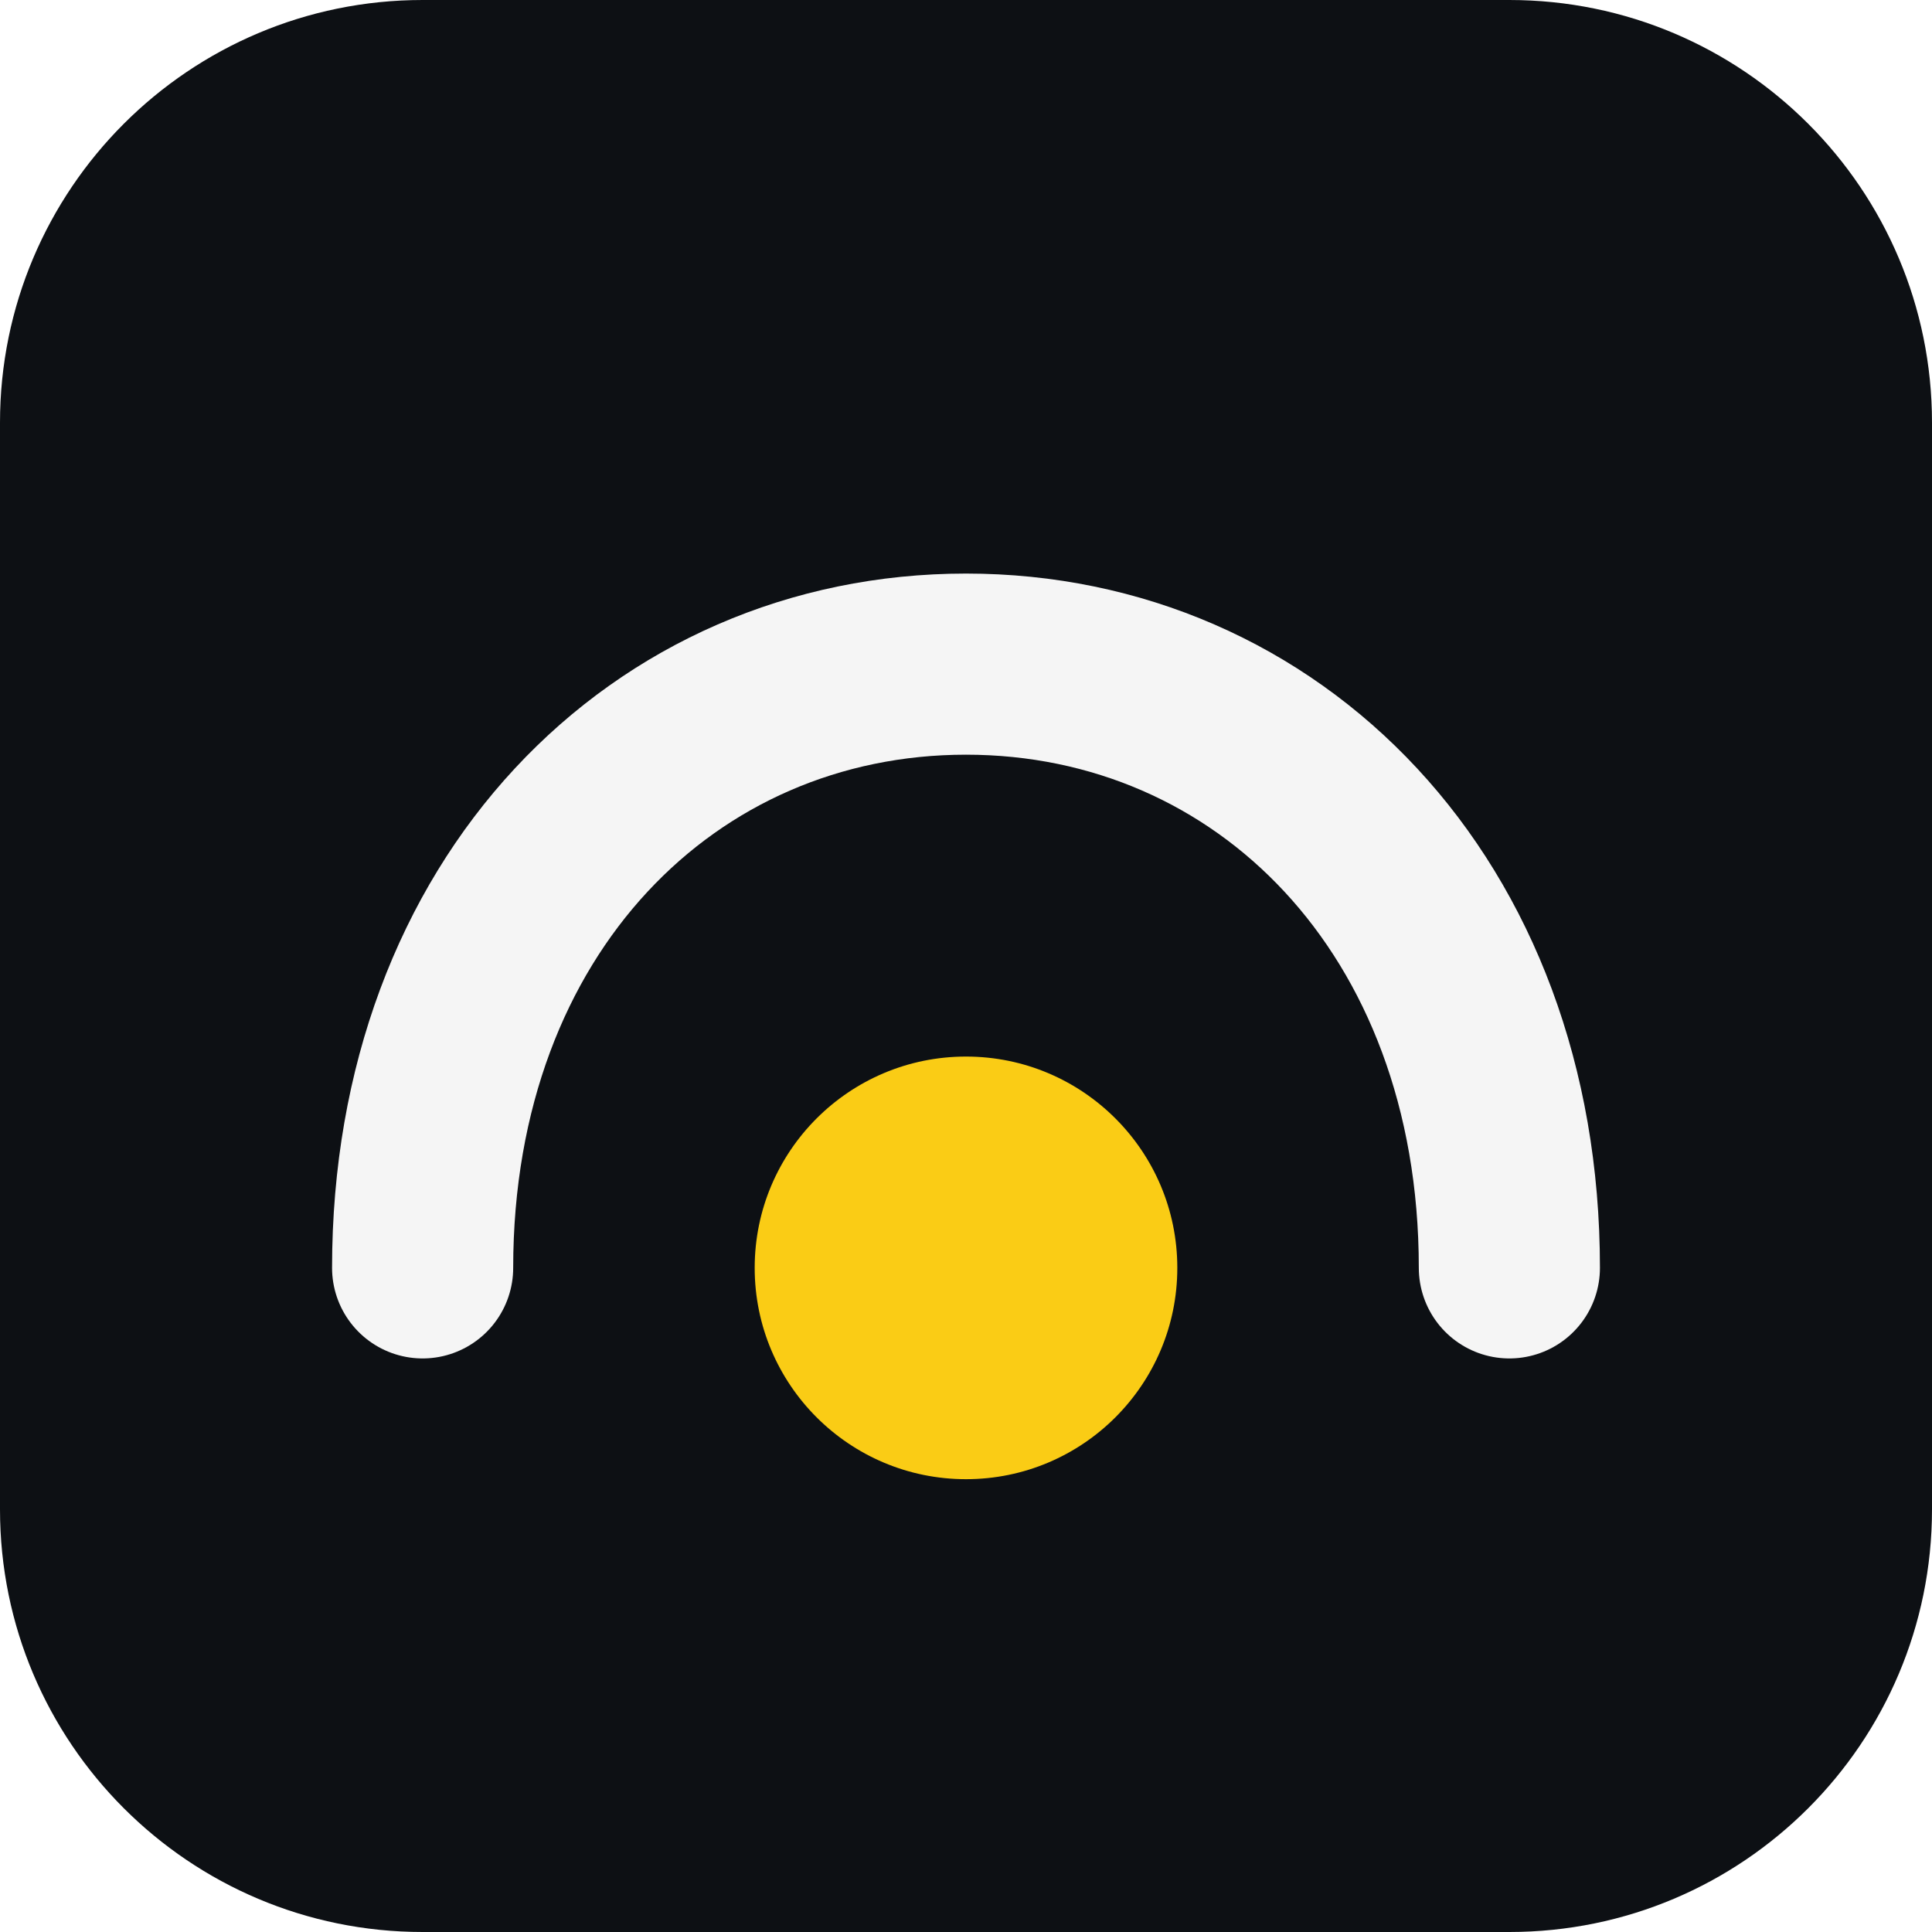
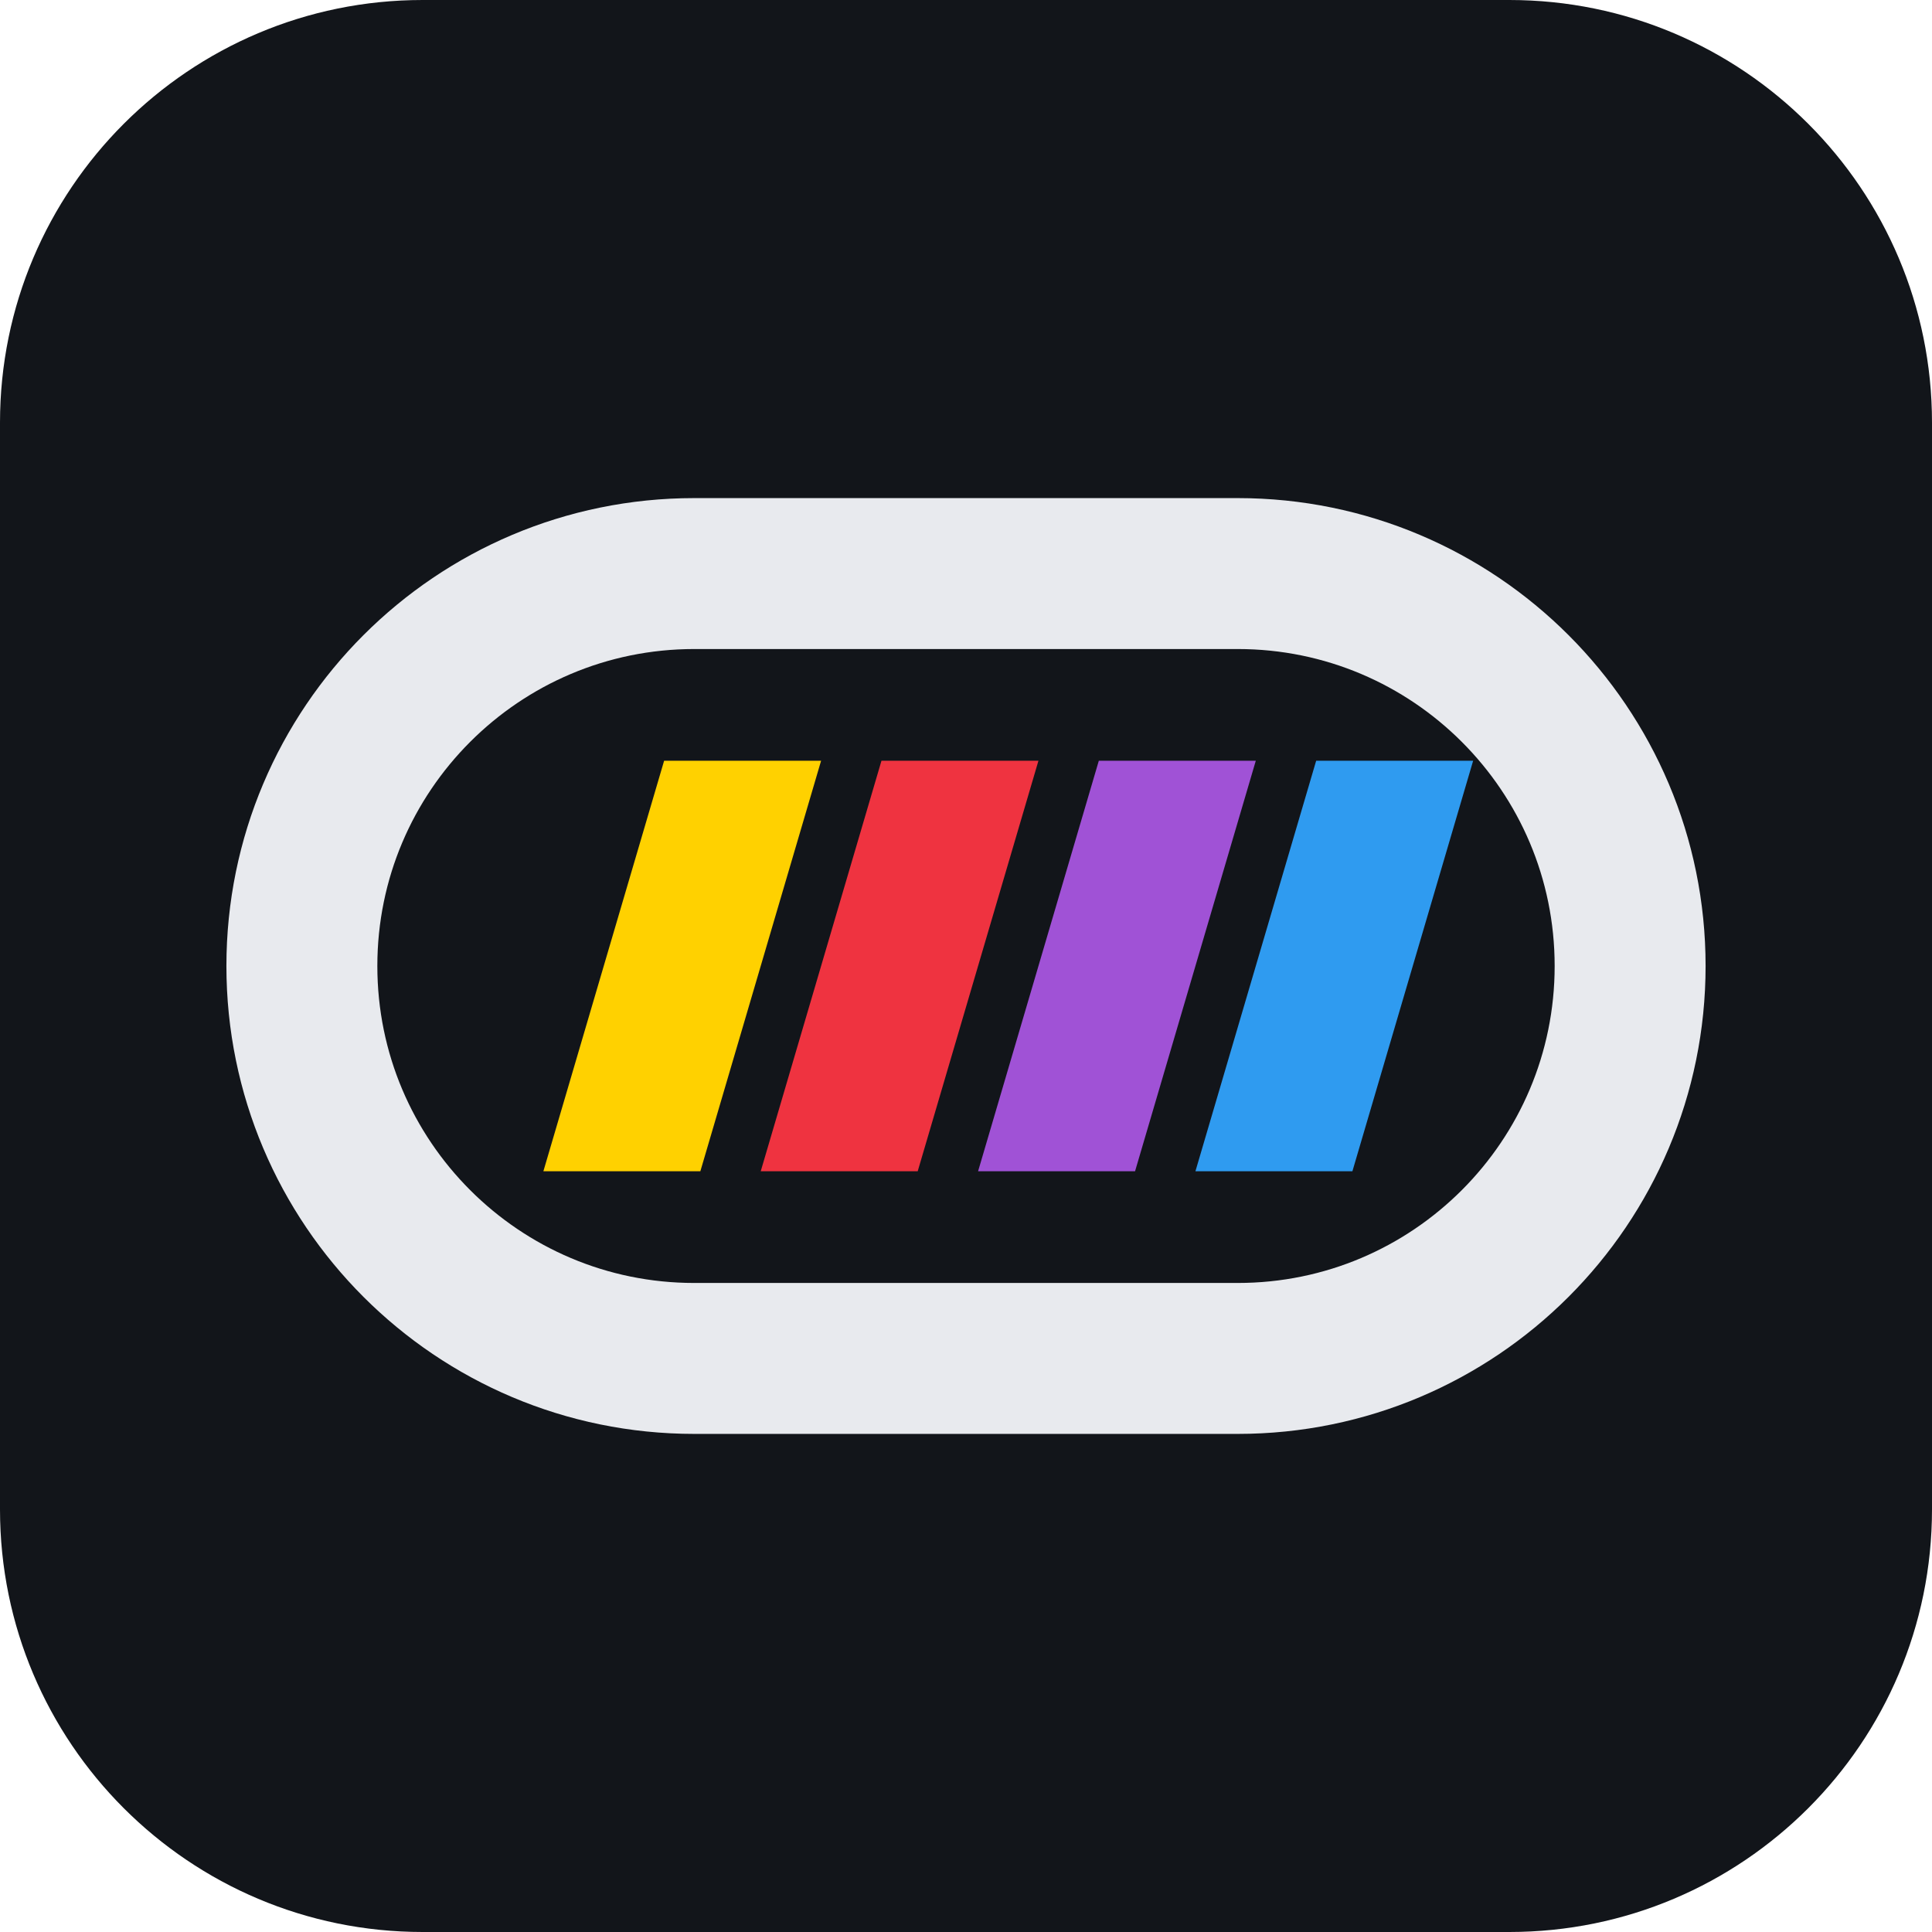
<svg xmlns="http://www.w3.org/2000/svg" viewBox="0 0 32 32">
-   <rect width="32" height="32" rx="7" fill="#0d1014" />
-   <path d="M7 21c0-6 4-10 9-10s9 4 9 10" fill="none" stroke="#f5f5f5" stroke-width="3" stroke-linecap="round" />
-   <circle cx="16" cy="21" r="3.5" fill="#facc15" />
+   <rect width="32" height="32" rx="7" fill="#12151a" />
+   <rect x="5" y="9.5" width="22" height="13" rx="6.5" fill="none" stroke="#e8eaee" stroke-width="2.5" />
+   <polygon points="11,12.6 13.6,12.6 11.6,19.4 9,19.4" fill="#ffd100" />
+   <polygon points="14.6,12.6 17.2,12.6 15.2,19.4 12.6,19.4" fill="#ef3340" />
+   <polygon points="18.2,12.6 20.8,12.6 18.8,19.4 16.2,19.4" fill="#a052d6" />
+   <polygon points="21.8,12.6 24.4,12.6 22.4,19.4 19.8,19.4" fill="#2f9bf0" />
</svg>
